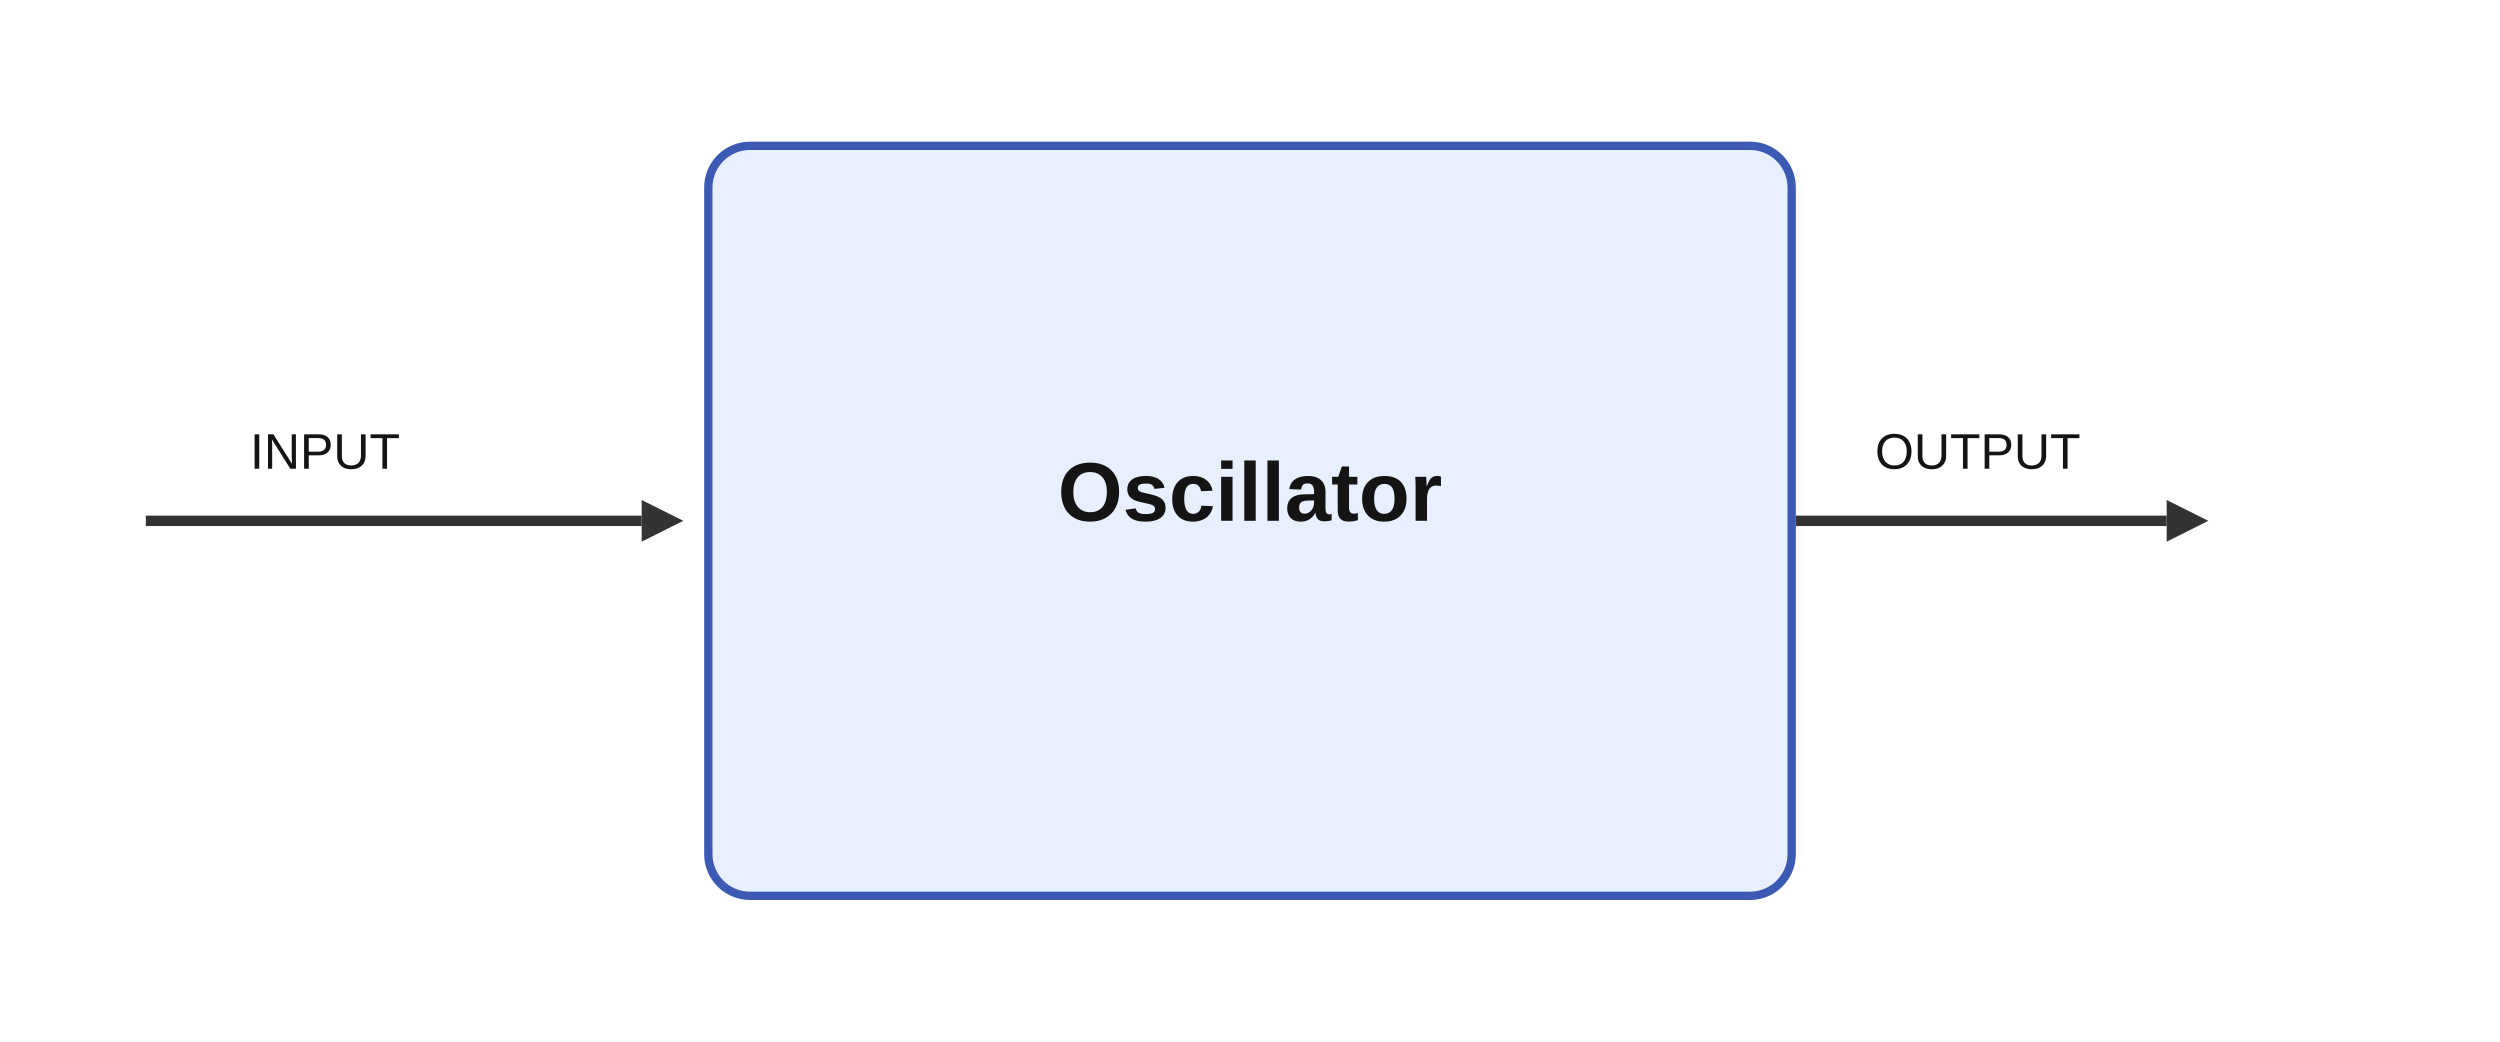
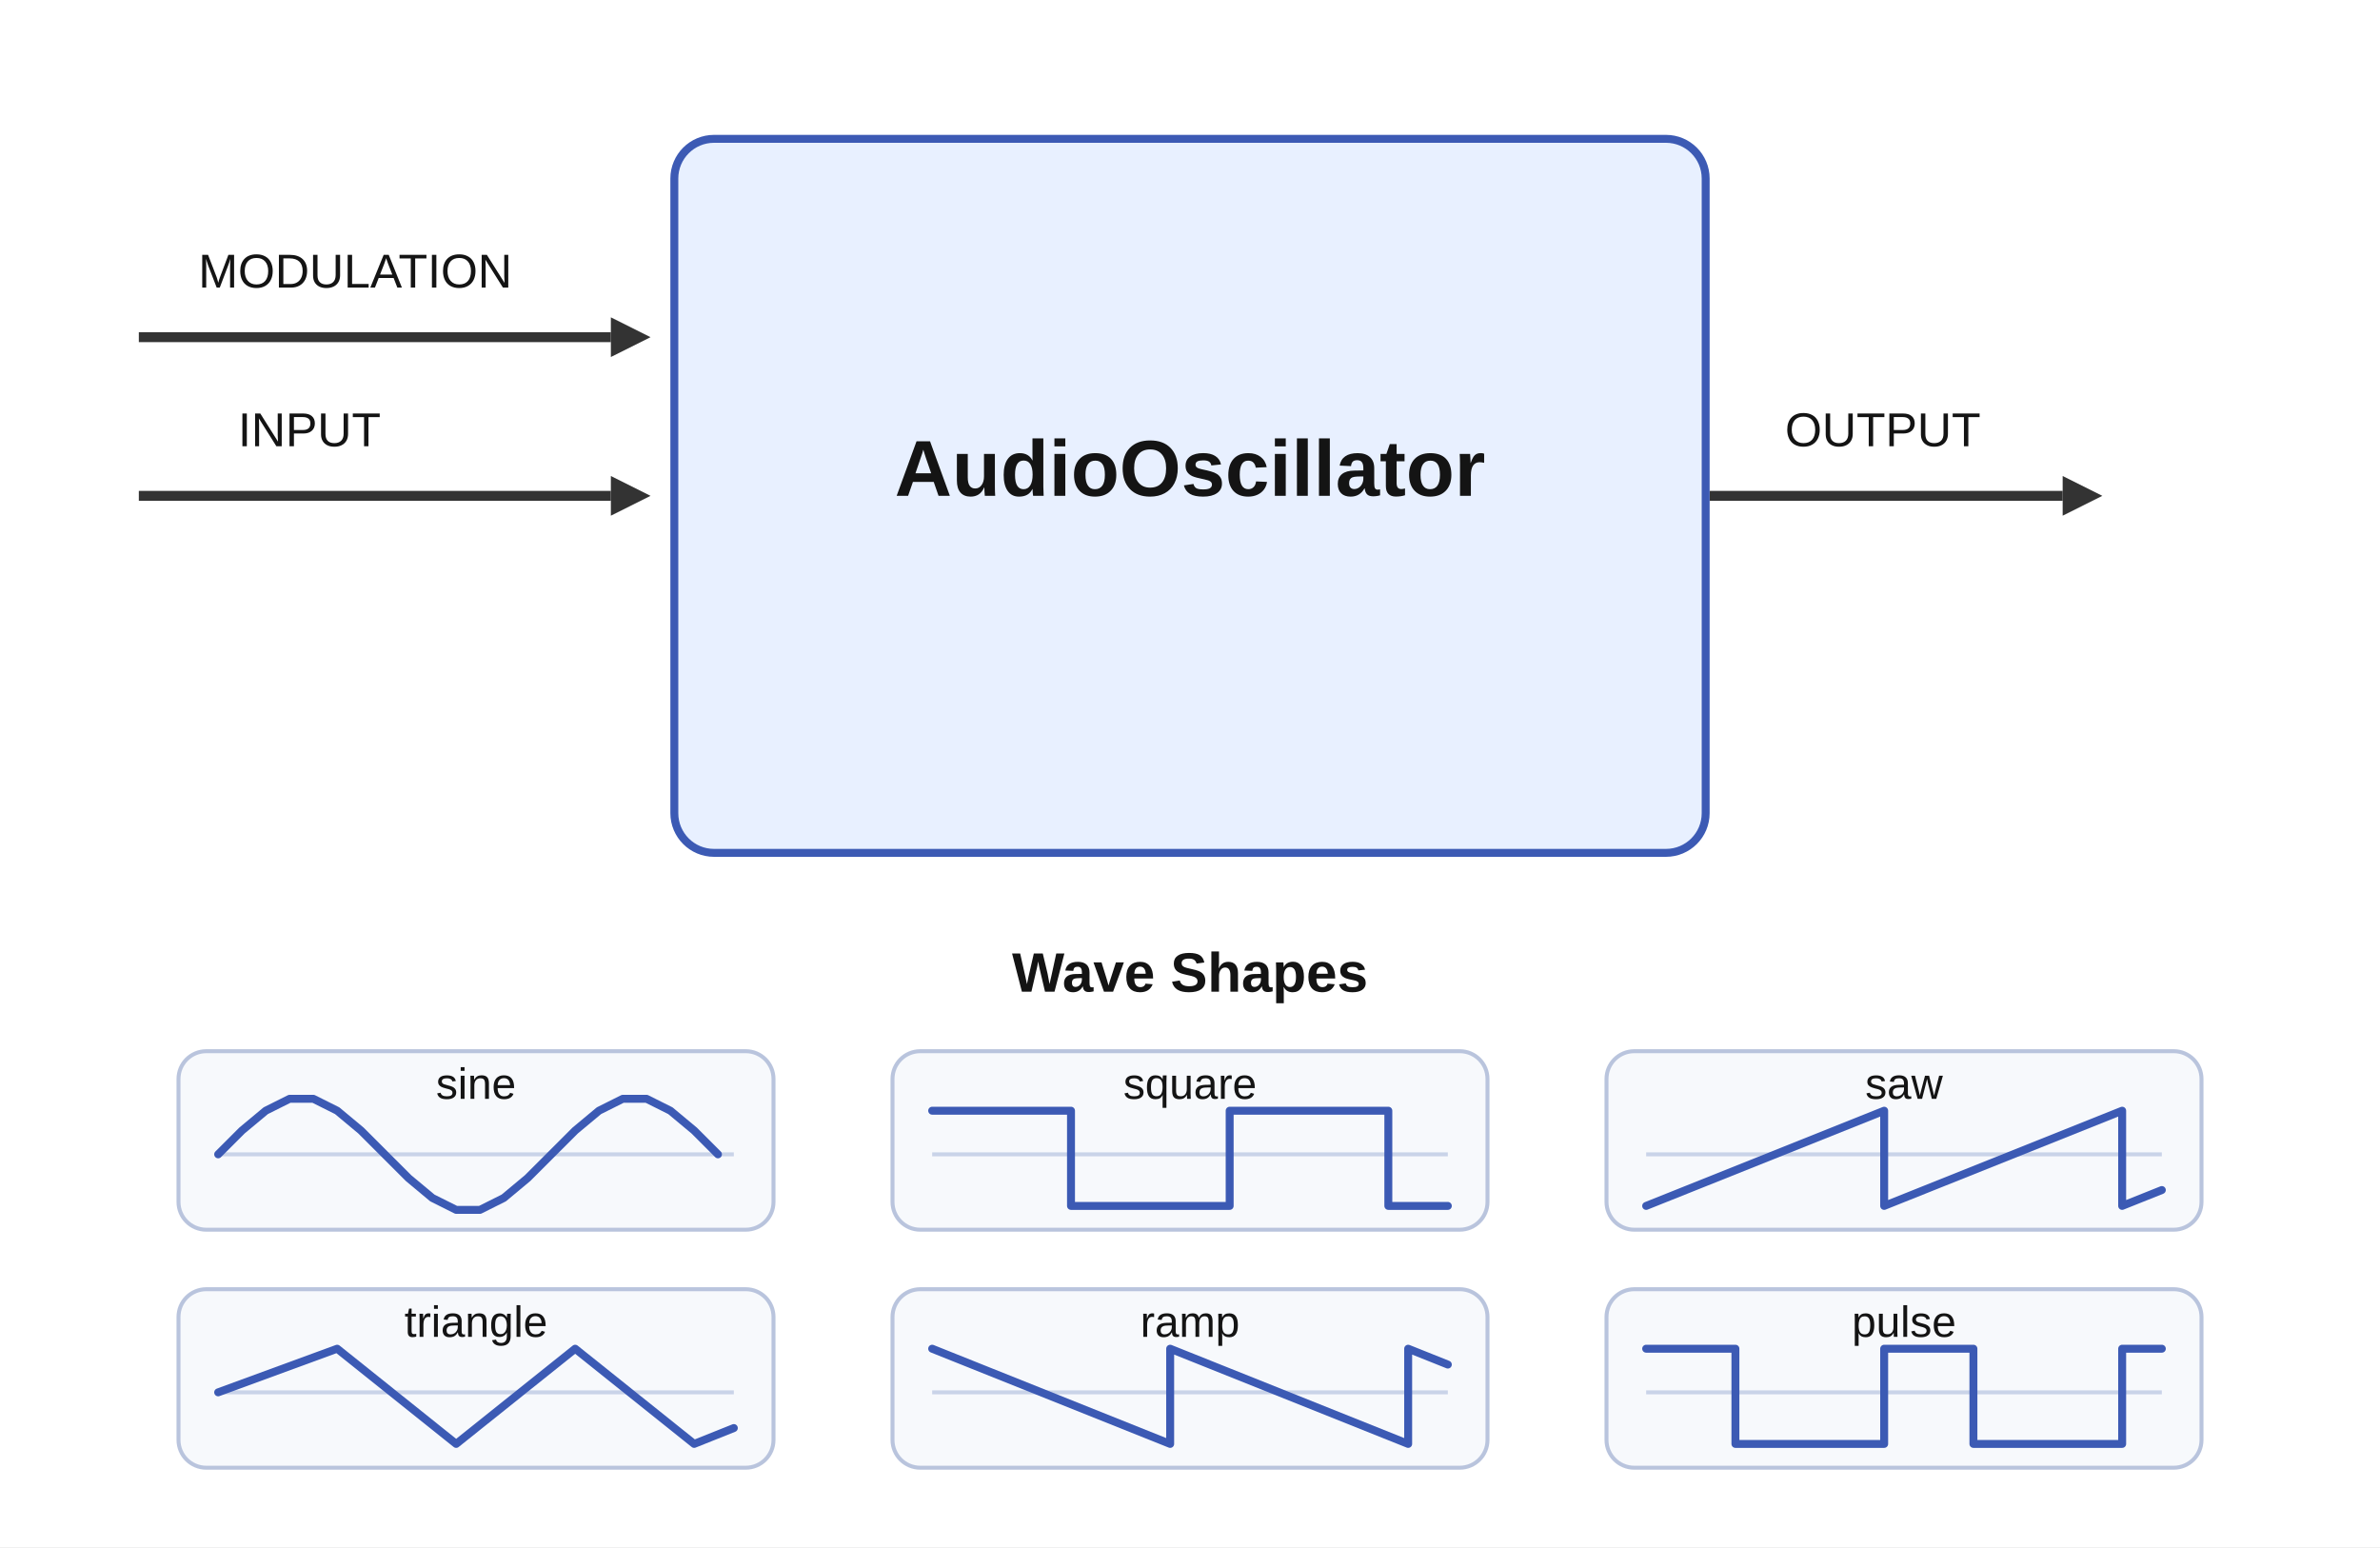
- <svg xmlns="http://www.w3.org/2000/svg" width="1200" height="500" viewBox="0 0 1200 500">
+ <svg xmlns="http://www.w3.org/2000/svg" width="1200" height="780" viewBox="0 0 1200 780">
  <rect width="100%" height="100%" fill="white" />
+   <line x1="70" y1="170.0" x2="308" y2="170.0" stroke="#333333" stroke-width="5" />
+   <polygon points="308,160.0 328,170.0 308,180.0" fill="#333333" />
  <line x1="70" y1="250.0" x2="308" y2="250.0" stroke="#333333" stroke-width="5" />
  <polygon points="308,240.0 328,250.0 308,260.0" fill="#333333" />
  <line x1="862" y1="250.0" x2="1040" y2="250.0" stroke="#333333" stroke-width="5" />
  <polygon points="1040,240.0 1060,250.0 1040,260.0" fill="#333333" />
+   <text x="100" y="145.0" font-family="Arial, Helvetica, sans-serif" font-size="24" fill="#141414">MODULATION</text>
  <text x="120" y="225.0" font-family="Arial, Helvetica, sans-serif" font-size="24" fill="#141414">INPUT</text>
  <text x="900" y="225.0" font-family="Arial, Helvetica, sans-serif" font-size="24" fill="#141414">OUTPUT</text>
  <rect x="340" y="70" width="520" height="360" rx="20" ry="20" fill="#E8F0FF" stroke="#3C5AB4" stroke-width="4" />
-   <text x="600.0" y="250.0" text-anchor="middle" font-family="Arial, Helvetica, sans-serif" font-size="40" font-weight="700" fill="#141414">Oscillator</text>
+   <text x="600.0" y="250.0" text-anchor="middle" font-family="Arial, Helvetica, sans-serif" font-size="40" font-weight="700" fill="#141414">AudioOscillator</text>
+   <text x="600" y="500" text-anchor="middle" font-family="Arial, Helvetica, sans-serif" font-size="28" font-weight="700" fill="#141414">Wave Shapes</text>
+   <g transform="translate(90,530)">
+     <rect x="0" y="0" width="300" height="90" rx="14" ry="14" fill="#F7F9FC" stroke="#B9C4DD" stroke-width="2" />
+     <text x="150" y="24" text-anchor="middle" font-family="Arial, Helvetica, sans-serif" font-size="22" fill="#141414">sine</text>
+     <line x1="20" y1="52" x2="280" y2="52" stroke="#C9D3E8" stroke-width="2" />
+     <polyline fill="none" stroke="#3C5AB4" stroke-width="4" stroke-linecap="round" stroke-linejoin="round" points="20,52 32,40 44,30 56,24 68,24 80,30 92,40 104,52 116,64 128,74 140,80 152,80 164,74 176,64 188,52 200,40 212,30 224,24 236,24 248,30 260,40 272,52" />
+   </g>
+   <g transform="translate(450,530)">
+     <rect x="0" y="0" width="300" height="90" rx="14" ry="14" fill="#F7F9FC" stroke="#B9C4DD" stroke-width="2" />
+     <text x="150" y="24" text-anchor="middle" font-family="Arial, Helvetica, sans-serif" font-size="22" fill="#141414">square</text>
+     <line x1="20" y1="52" x2="280" y2="52" stroke="#C9D3E8" stroke-width="2" />
+     <polyline fill="none" stroke="#3C5AB4" stroke-width="4" stroke-linecap="round" stroke-linejoin="round" points="20,30 90,30 90,78 170,78 170,30 250,30 250,78 280,78" />
+   </g>
+   <g transform="translate(810,530)">
+     <rect x="0" y="0" width="300" height="90" rx="14" ry="14" fill="#F7F9FC" stroke="#B9C4DD" stroke-width="2" />
+     <text x="150" y="24" text-anchor="middle" font-family="Arial, Helvetica, sans-serif" font-size="22" fill="#141414">saw</text>
+     <line x1="20" y1="52" x2="280" y2="52" stroke="#C9D3E8" stroke-width="2" />
+     <polyline fill="none" stroke="#3C5AB4" stroke-width="4" stroke-linecap="round" stroke-linejoin="round" points="20,78 140,30 140,78 260,30 260,78 280,70" />
+   </g>
+   <g transform="translate(90,650)">
+     <rect x="0" y="0" width="300" height="90" rx="14" ry="14" fill="#F7F9FC" stroke="#B9C4DD" stroke-width="2" />
+     <text x="150" y="24" text-anchor="middle" font-family="Arial, Helvetica, sans-serif" font-size="22" fill="#141414">triangle</text>
+     <line x1="20" y1="52" x2="280" y2="52" stroke="#C9D3E8" stroke-width="2" />
+     <polyline fill="none" stroke="#3C5AB4" stroke-width="4" stroke-linecap="round" stroke-linejoin="round" points="20,52 80,30 140,78 200,30 260,78 280,70" />
+   </g>
+   <g transform="translate(450,650)">
+     <rect x="0" y="0" width="300" height="90" rx="14" ry="14" fill="#F7F9FC" stroke="#B9C4DD" stroke-width="2" />
+     <text x="150" y="24" text-anchor="middle" font-family="Arial, Helvetica, sans-serif" font-size="22" fill="#141414">ramp</text>
+     <line x1="20" y1="52" x2="280" y2="52" stroke="#C9D3E8" stroke-width="2" />
+     <polyline fill="none" stroke="#3C5AB4" stroke-width="4" stroke-linecap="round" stroke-linejoin="round" points="20,30 140,78 140,30 260,78 260,30 280,38" />
+   </g>
+   <g transform="translate(810,650)">
+     <rect x="0" y="0" width="300" height="90" rx="14" ry="14" fill="#F7F9FC" stroke="#B9C4DD" stroke-width="2" />
+     <text x="150" y="24" text-anchor="middle" font-family="Arial, Helvetica, sans-serif" font-size="22" fill="#141414">pulse</text>
+     <line x1="20" y1="52" x2="280" y2="52" stroke="#C9D3E8" stroke-width="2" />
+     <polyline fill="none" stroke="#3C5AB4" stroke-width="4" stroke-linecap="round" stroke-linejoin="round" points="20,30 65,30 65,78 140,78 140,30 185,30 185,78 260,78 260,30 280,30" />
+   </g>
</svg>
